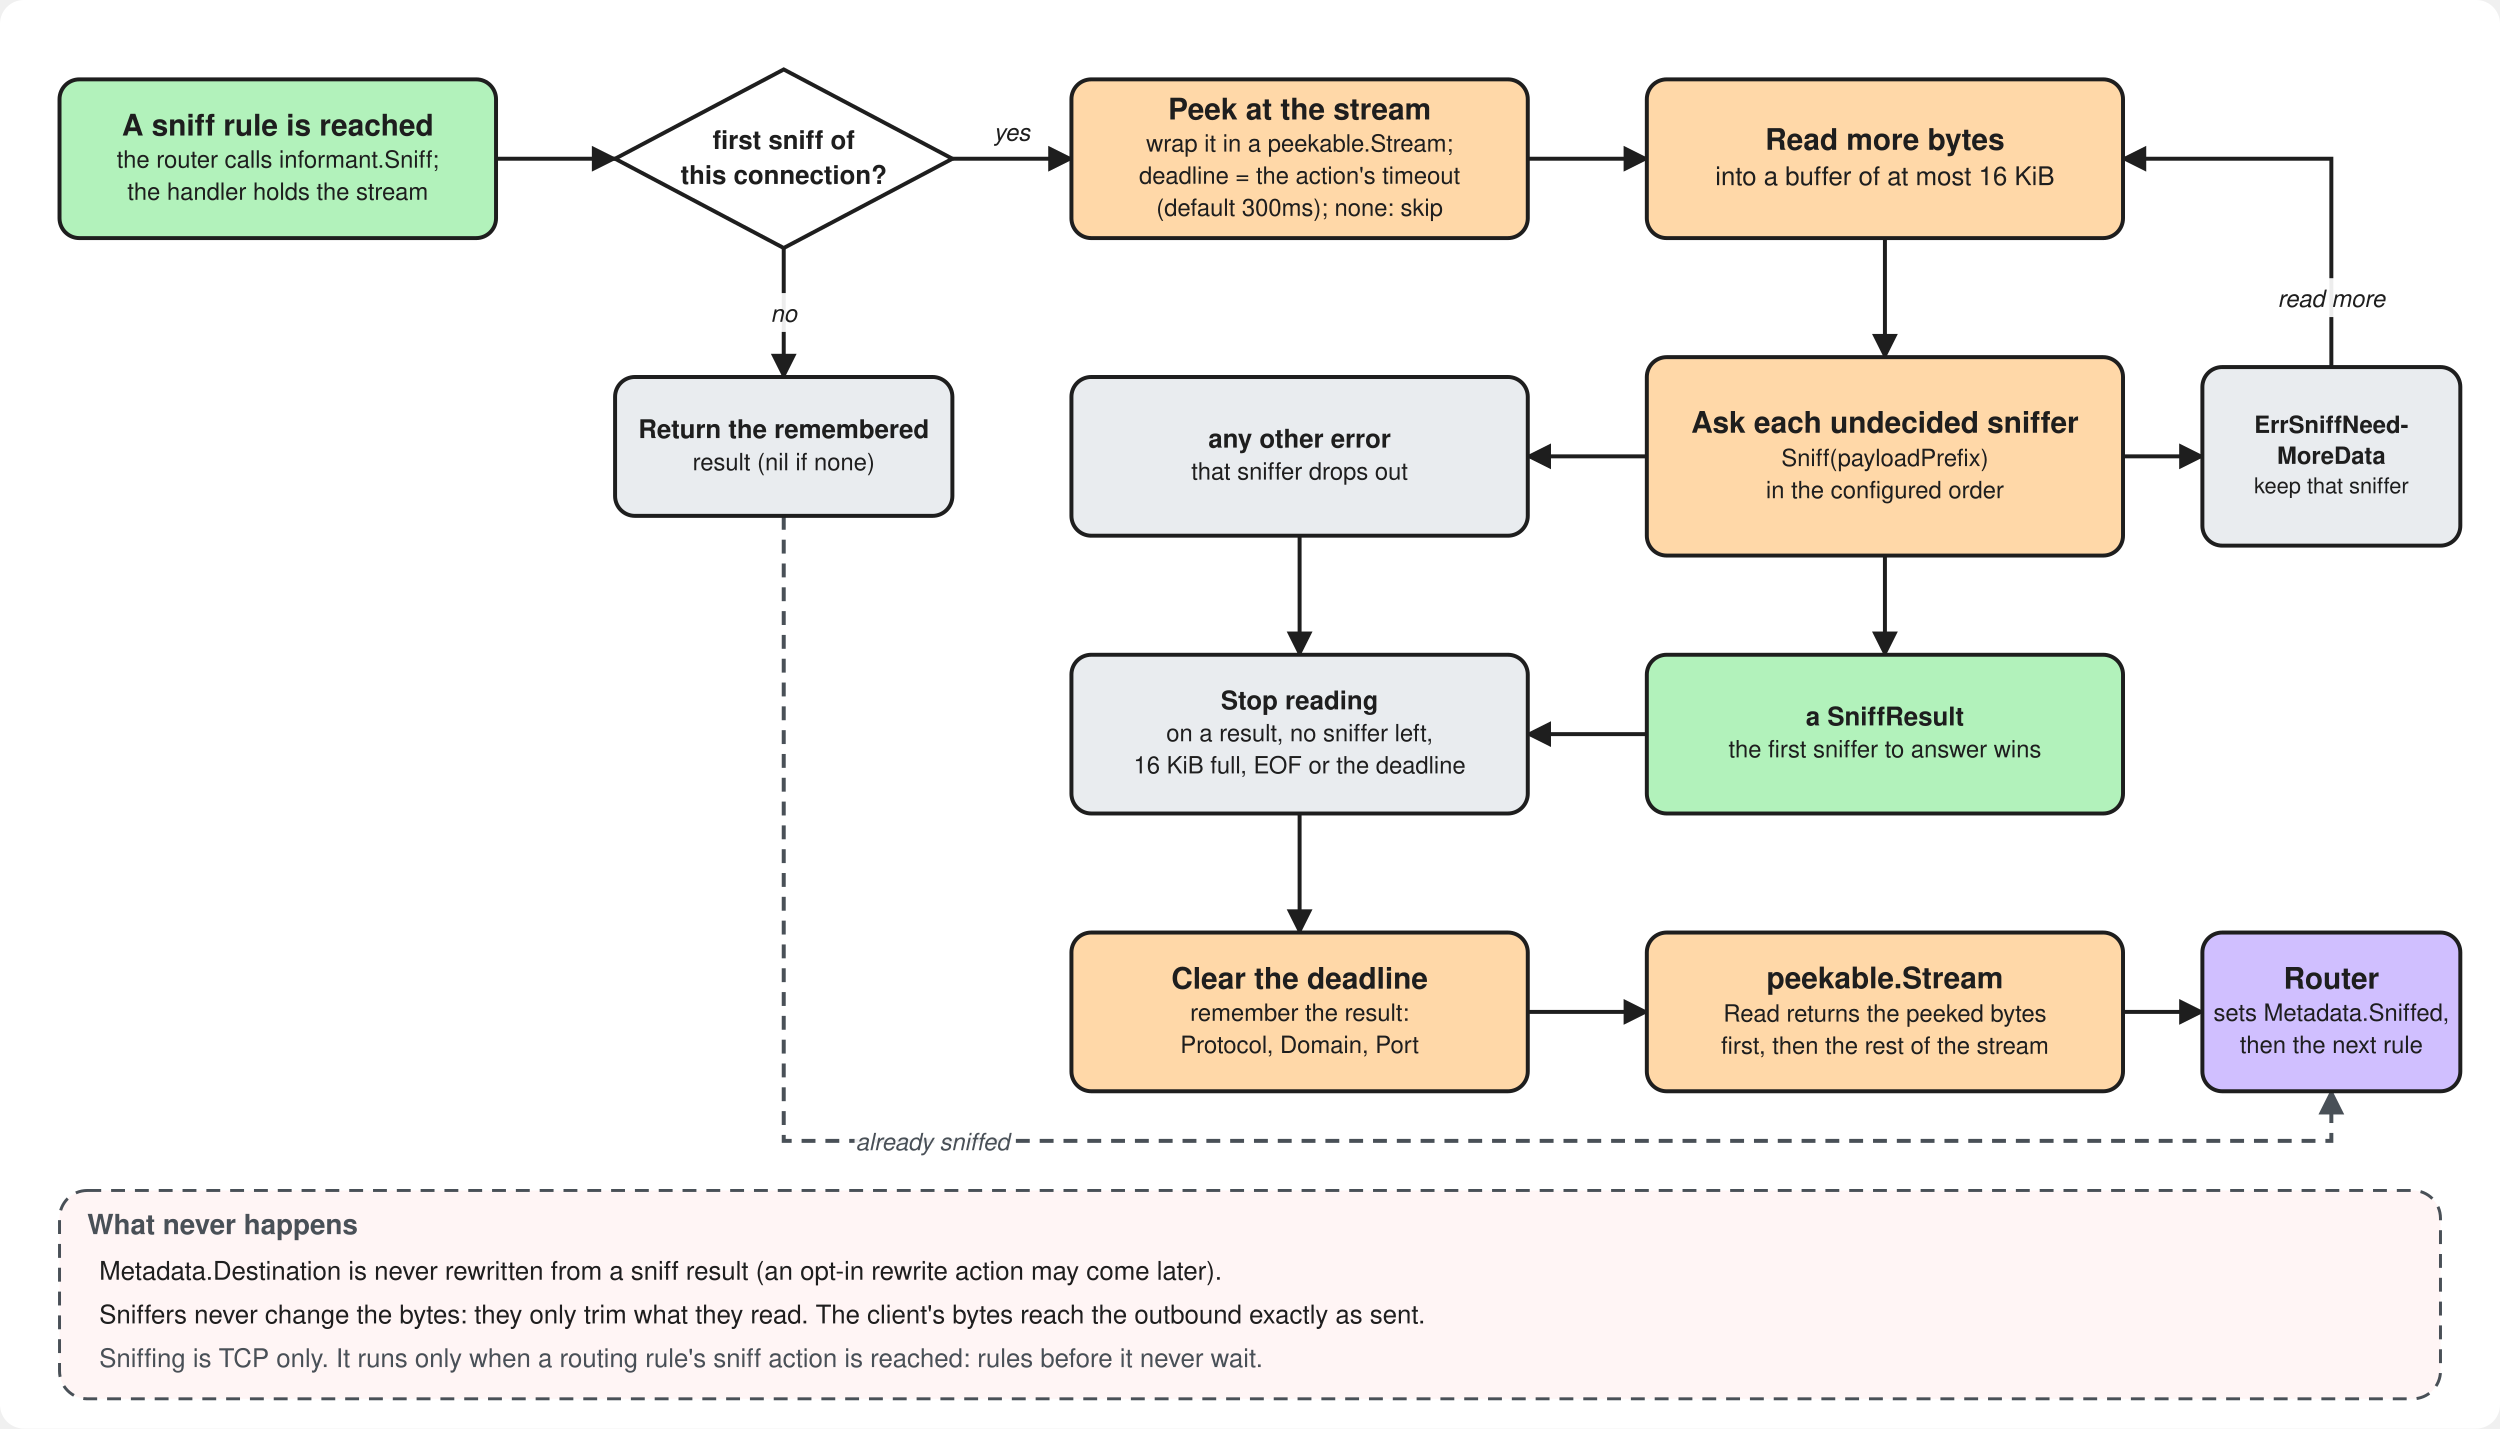
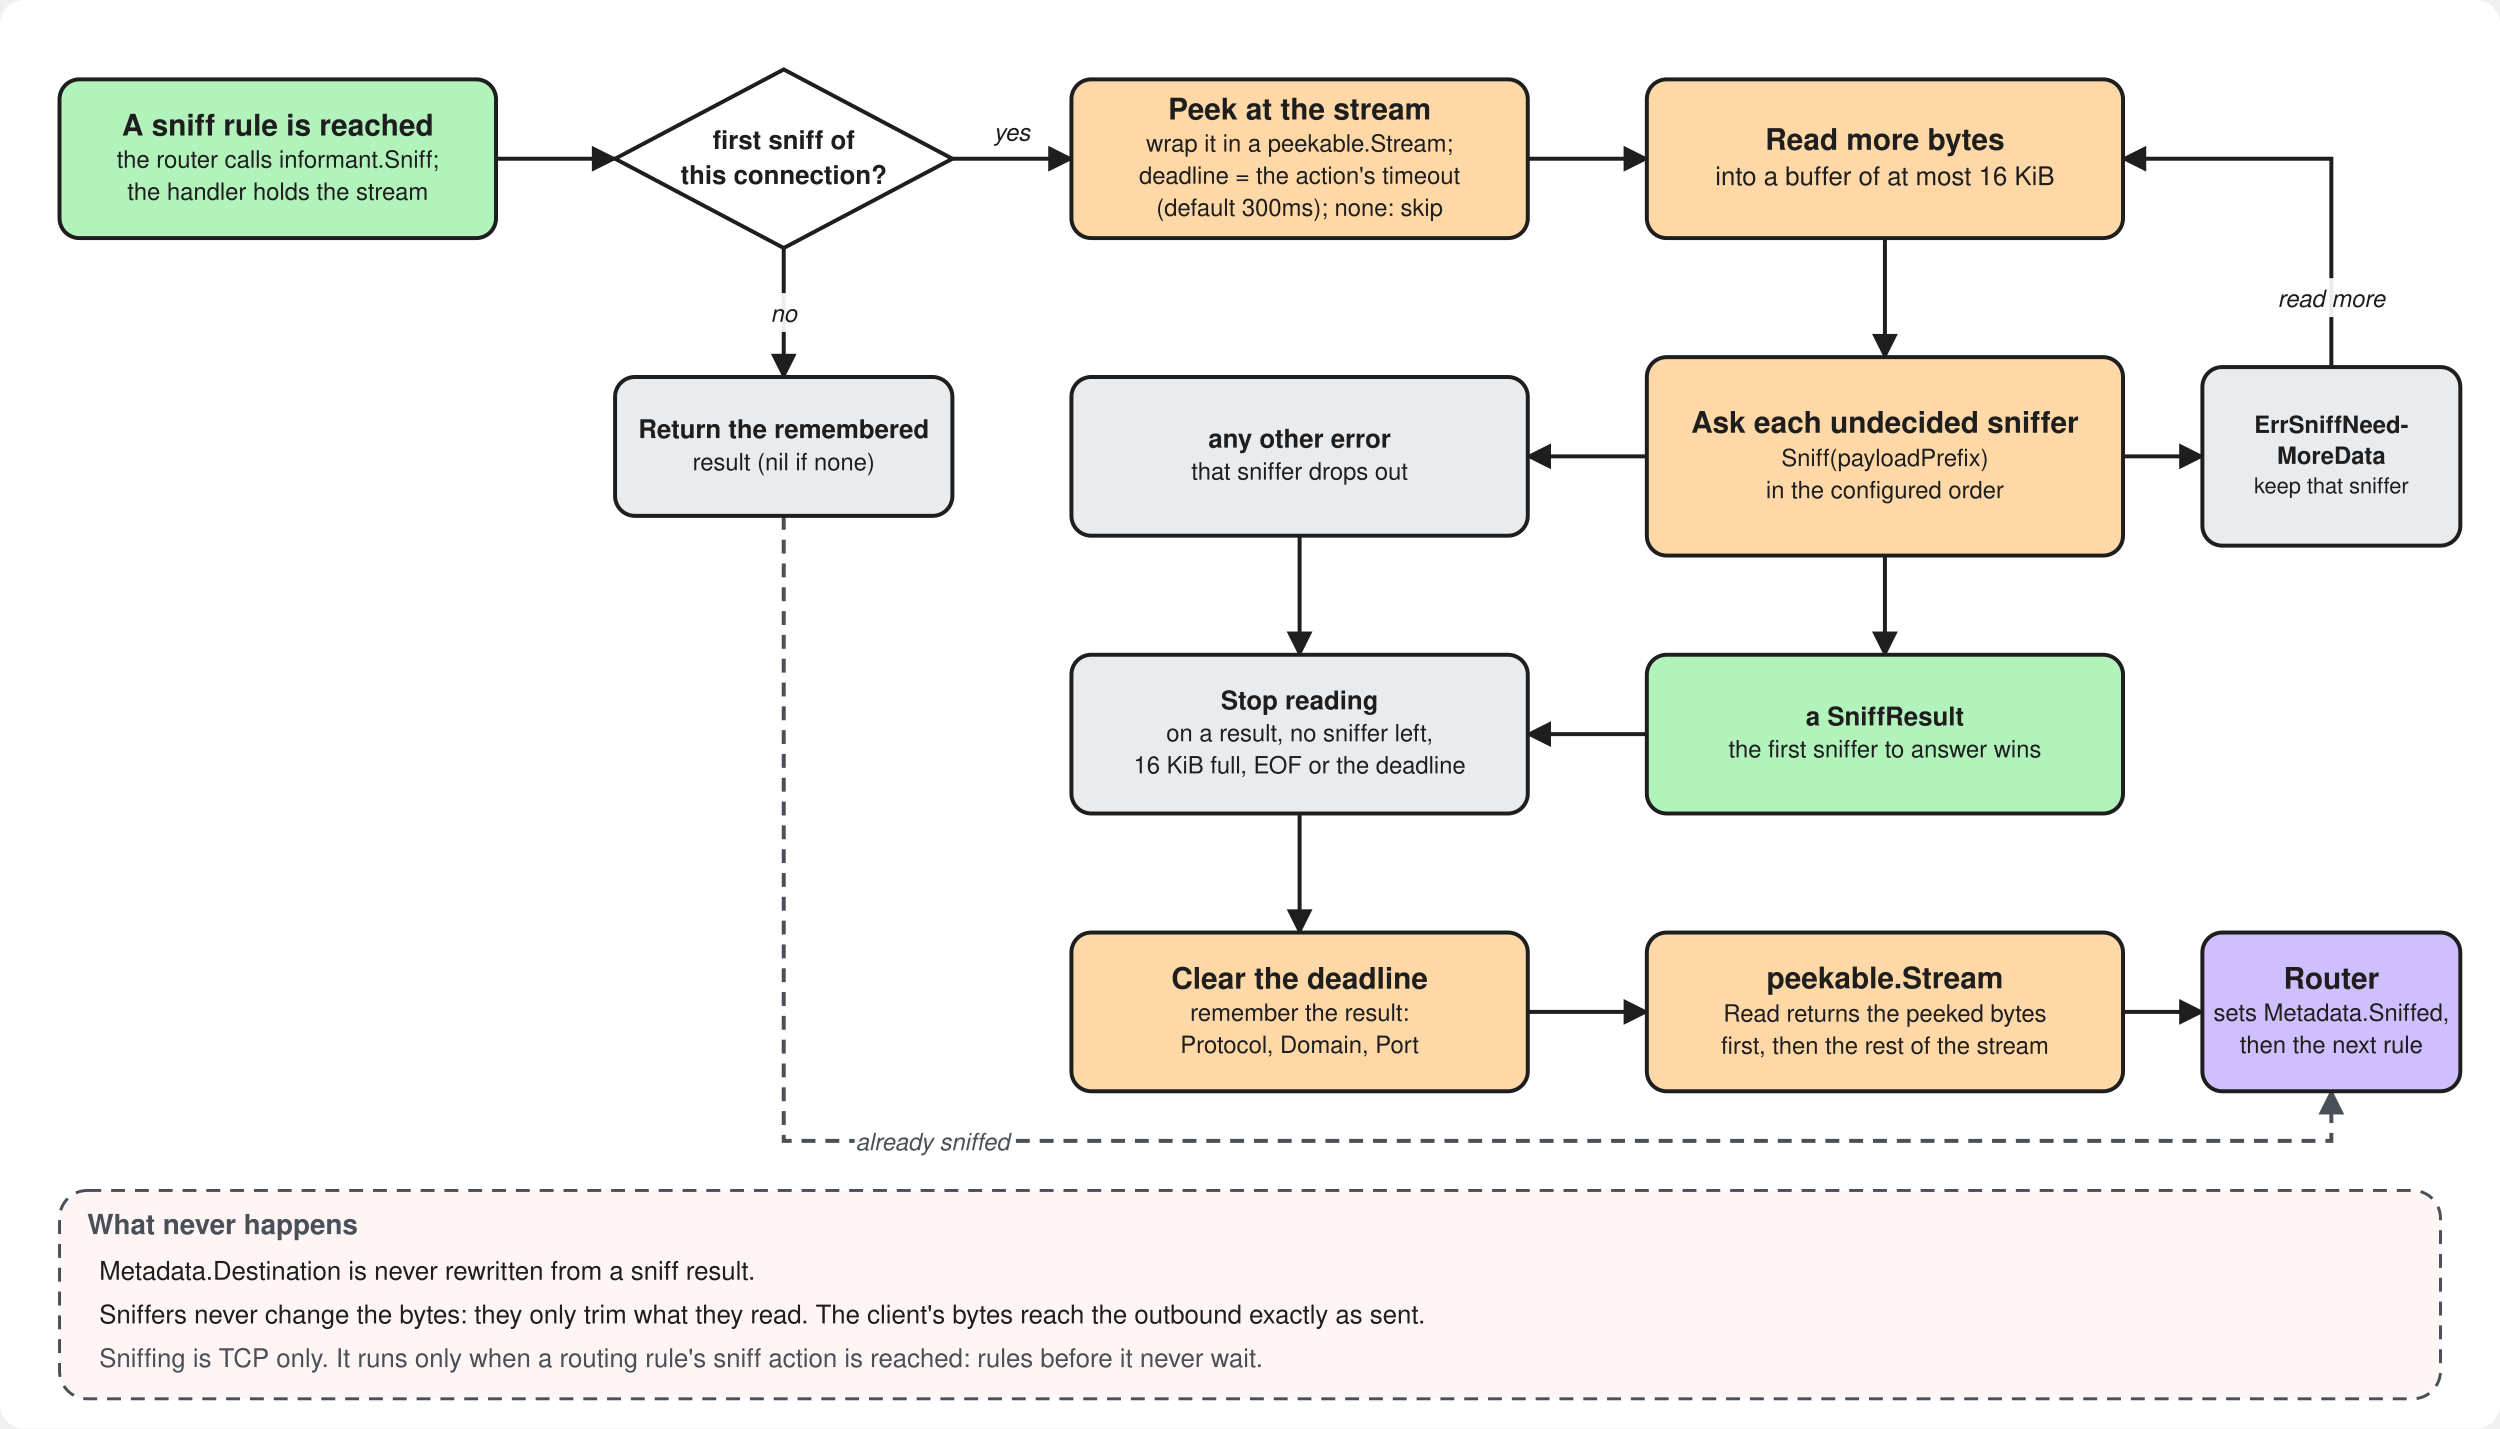
<svg xmlns="http://www.w3.org/2000/svg" viewBox="0 0 1260 720" width="1260" height="720" role="img" aria-label="How a routing rule's sniff action recognises a protocol without changing the stream">
  <defs>
    <marker id="h0" viewBox="0 0 10 10" refX="9" refY="5" markerUnits="userSpaceOnUse" markerWidth="13" markerHeight="13" orient="auto-start-reverse">
      <path d="M0,0 L10,5 L0,10 z" fill="#1e1e1e" />
    </marker>
    <marker id="h1" viewBox="0 0 10 10" refX="9" refY="5" markerUnits="userSpaceOnUse" markerWidth="13" markerHeight="13" orient="auto-start-reverse">
      <path d="M0,0 L10,5 L0,10 z" fill="#c92a2a" />
    </marker>
    <marker id="h2" viewBox="0 0 10 10" refX="9" refY="5" markerUnits="userSpaceOnUse" markerWidth="13" markerHeight="13" orient="auto-start-reverse">
      <path d="M0,0 L10,5 L0,10 z" fill="#495057" />
    </marker>
  </defs>
  <rect x="0" y="0" width="1260" height="720" rx="12" fill="#ffffff" />
  <g font-family="Helvetica, Arial, sans-serif" fill="#1e1e1e">
    <rect x="30" y="600" width="1200" height="105" rx="14" fill="#fff5f5" stroke="#495057" stroke-width="1.5" stroke-dasharray="7 5" />
    <text x="44" y="622" font-size="14" font-weight="bold" fill="#495057">What never happens</text>
    <polyline points="250,80.0 310,80.0" fill="none" stroke="#1e1e1e" stroke-width="2" marker-end="url(#h0)" />
    <polyline points="395.0,125 395.0,190" fill="none" stroke="#1e1e1e" stroke-width="2" marker-end="url(#h0)" />
    <polyline points="480,80.0 540,80.0" fill="none" stroke="#1e1e1e" stroke-width="2" marker-end="url(#h0)" />
    <polyline points="770,80.0 830,80.0" fill="none" stroke="#1e1e1e" stroke-width="2" marker-end="url(#h0)" />
    <polyline points="950.0,120 950.0,180" fill="none" stroke="#1e1e1e" stroke-width="2" marker-end="url(#h0)" />
    <polyline points="1070,230.0 1110,230.0" fill="none" stroke="#1e1e1e" stroke-width="2" marker-end="url(#h0)" />
    <polyline points="1175.0,185 1175,80 1070,80.0" fill="none" stroke="#1e1e1e" stroke-width="2" marker-end="url(#h0)" />
    <polyline points="830,230.0 770,230.0" fill="none" stroke="#1e1e1e" stroke-width="2" marker-end="url(#h0)" />
    <polyline points="950.0,280 950.0,330" fill="none" stroke="#1e1e1e" stroke-width="2" marker-end="url(#h0)" />
    <polyline points="655.0,270 655.0,330" fill="none" stroke="#1e1e1e" stroke-width="2" marker-end="url(#h0)" />
    <polyline points="830,370.0 770,370.0" fill="none" stroke="#1e1e1e" stroke-width="2" marker-end="url(#h0)" />
    <polyline points="655.0,410 655.0,470" fill="none" stroke="#1e1e1e" stroke-width="2" marker-end="url(#h0)" />
    <polyline points="770,510.0 830,510.0" fill="none" stroke="#1e1e1e" stroke-width="2" marker-end="url(#h0)" />
    <polyline points="1070,510.0 1110,510.0" fill="none" stroke="#1e1e1e" stroke-width="2" marker-end="url(#h0)" />
    <polyline points="395.0,260 395,575 1175,575 1175.0,550" fill="none" stroke="#495057" stroke-width="2" stroke-dasharray="7 5" marker-end="url(#h2)" />
    <rect x="30" y="40" width="220" height="80" rx="10" fill="#b2f2bb" stroke="#1e1e1e" stroke-width="2" />
    <text x="140.0" y="68.3" text-anchor="middle" font-size="15" font-weight="bold">A sniff rule is reached</text>
    <text x="140.0" y="84.5" text-anchor="middle" font-size="12">the router calls informant.Sniff;</text>
    <text x="140.0" y="100.7" text-anchor="middle" font-size="12">the handler holds the stream</text>
    <polygon points="395.0,35 480,80.0 395.0,125 310,80.0" fill="#ffffff" stroke="#1e1e1e" stroke-width="2" />
    <text x="395.0" y="75.1" text-anchor="middle" font-size="13" font-weight="bold">first sniff of</text>
    <text x="395.0" y="92.7" text-anchor="middle" font-size="13" font-weight="bold">this connection?</text>
    <rect x="310" y="190" width="170" height="70" rx="10" fill="#e9ecef" stroke="#1e1e1e" stroke-width="2" />
    <text x="395.0" y="220.8" text-anchor="middle" font-size="13" font-weight="bold">Return the remembered</text>
    <text x="395.0" y="237" text-anchor="middle" font-size="12">result (nil if none)</text>
    <rect x="540" y="40" width="230" height="80" rx="10" fill="#ffd8a8" stroke="#1e1e1e" stroke-width="2" />
    <text x="655.0" y="60.2" text-anchor="middle" font-size="15" font-weight="bold">Peek at the stream</text>
    <text x="655.0" y="76.4" text-anchor="middle" font-size="12">wrap it in a peekable.Stream;</text>
    <text x="655.0" y="92.6" text-anchor="middle" font-size="12">deadline = the action's timeout</text>
    <text x="655.0" y="108.8" text-anchor="middle" font-size="12">(default 300ms); none: skip</text>
    <rect x="830" y="40" width="240" height="80" rx="10" fill="#ffd8a8" stroke="#1e1e1e" stroke-width="2" />
    <text x="950.0" y="75.5" text-anchor="middle" font-size="15" font-weight="bold">Read more bytes</text>
    <text x="950.0" y="93.3" text-anchor="middle" font-size="13">into a buffer of at most 16 KiB</text>
    <rect x="830" y="180" width="240" height="100" rx="10" fill="#ffd8a8" stroke="#1e1e1e" stroke-width="2" />
    <text x="950.0" y="218.1" text-anchor="middle" font-size="15" font-weight="bold">Ask each undecided sniffer</text>
    <text x="950.0" y="234.9" text-anchor="middle" font-size="12">Sniff(payloadPrefix)</text>
    <text x="950.0" y="251.1" text-anchor="middle" font-size="12">in the configured order</text>
    <rect x="1110" y="185" width="130" height="90" rx="10" fill="#e9ecef" stroke="#1e1e1e" stroke-width="2" />
    <text x="1175.0" y="218.2" text-anchor="middle" font-size="12" font-weight="bold">ErrSniffNeed-</text>
    <text x="1175.0" y="233.8" text-anchor="middle" font-size="12" font-weight="bold">MoreData</text>
    <text x="1175.0" y="248.6" text-anchor="middle" font-size="11">keep that sniffer</text>
    <rect x="540" y="190" width="230" height="80" rx="10" fill="#e9ecef" stroke="#1e1e1e" stroke-width="2" />
    <text x="655.0" y="225.6" text-anchor="middle" font-size="13" font-weight="bold">any other error</text>
    <text x="655.0" y="241.7" text-anchor="middle" font-size="12">that sniffer drops out</text>
    <rect x="830" y="330" width="240" height="80" rx="10" fill="#b2f2bb" stroke="#1e1e1e" stroke-width="2" />
    <text x="950.0" y="365.6" text-anchor="middle" font-size="13" font-weight="bold">a SniffResult</text>
    <text x="950.0" y="381.7" text-anchor="middle" font-size="12">the first sniffer to answer wins</text>
    <rect x="540" y="330" width="230" height="80" rx="10" fill="#e9ecef" stroke="#1e1e1e" stroke-width="2" />
    <text x="655.0" y="357.5" text-anchor="middle" font-size="13" font-weight="bold">Stop reading</text>
    <text x="655.0" y="373.6" text-anchor="middle" font-size="12">on a result, no sniffer left,</text>
    <text x="655.0" y="389.8" text-anchor="middle" font-size="12">16 KiB full, EOF or the deadline</text>
    <rect x="540" y="470" width="230" height="80" rx="10" fill="#ffd8a8" stroke="#1e1e1e" stroke-width="2" />
    <text x="655.0" y="498.3" text-anchor="middle" font-size="15" font-weight="bold">Clear the deadline</text>
    <text x="655.0" y="514.5" text-anchor="middle" font-size="12">remember the result:</text>
    <text x="655.0" y="530.7" text-anchor="middle" font-size="12">Protocol, Domain, Port</text>
    <rect x="830" y="470" width="240" height="80" rx="10" fill="#ffd8a8" stroke="#1e1e1e" stroke-width="2" />
    <text x="950.0" y="498.1" text-anchor="middle" font-size="15" font-weight="bold">peekable.Stream</text>
    <text x="950.0" y="514.9" text-anchor="middle" font-size="12">Read returns the peeked bytes</text>
    <text x="950.0" y="531.1" text-anchor="middle" font-size="12">first, then the rest of the stream</text>
    <rect x="1110" y="470" width="130" height="80" rx="10" fill="#d0bfff" stroke="#1e1e1e" stroke-width="2" />
    <text x="1175.0" y="498.3" text-anchor="middle" font-size="15" font-weight="bold">Router</text>
    <text x="1175.0" y="514.5" text-anchor="middle" font-size="12">sets Metadata.Sniffed,</text>
    <text x="1175.0" y="530.7" text-anchor="middle" font-size="12">then the next rule</text>
-     <text x="50" y="645" text-anchor="start" font-size="13" fill="#1e1e1e">Metadata.Destination is never rewritten from a sniff result (an opt-in rewrite action may come later).</text>
+     <text x="50" y="645" text-anchor="start" font-size="13" fill="#1e1e1e">Metadata.Destination is never rewritten from a sniff result.</text>
    <text x="50" y="667.0" text-anchor="start" font-size="13" fill="#1e1e1e">Sniffers never change the bytes: they only trim what they read. The client's bytes reach the outbound exactly as sent.</text>
    <text x="50" y="689" text-anchor="start" font-size="13" fill="#495057">Sniffing is TCP only. It runs only when a routing rule's sniff action is reached: rules before it never wait.</text>
    <rect x="383.8" y="147.7" width="22.5" height="19.6" rx="4" fill="#ffffff" opacity="0.92" />
    <text x="395.0" y="162.2" text-anchor="middle" font-size="12" font-style="italic" fill="#1e1e1e">no</text>
    <rect x="495.6" y="56.4" width="28.7" height="19.6" rx="4" fill="#ffffff" opacity="0.92" />
    <text x="510.0" y="70.9" text-anchor="middle" font-size="12" font-style="italic" fill="#1e1e1e">yes</text>
    <rect x="1141.9" y="140.2" width="66.2" height="19.6" rx="4" fill="#ffffff" opacity="0.92" />
    <text x="1175" y="154.7" text-anchor="middle" font-size="12" font-style="italic" fill="#1e1e1e">read more</text>
    <rect x="430.7" y="565.2" width="78.6" height="19.6" rx="4" fill="#ffffff" opacity="0.92" />
    <text x="470" y="579.7" text-anchor="middle" font-size="12" font-style="italic" fill="#495057">already sniffed</text>
  </g>
</svg>
